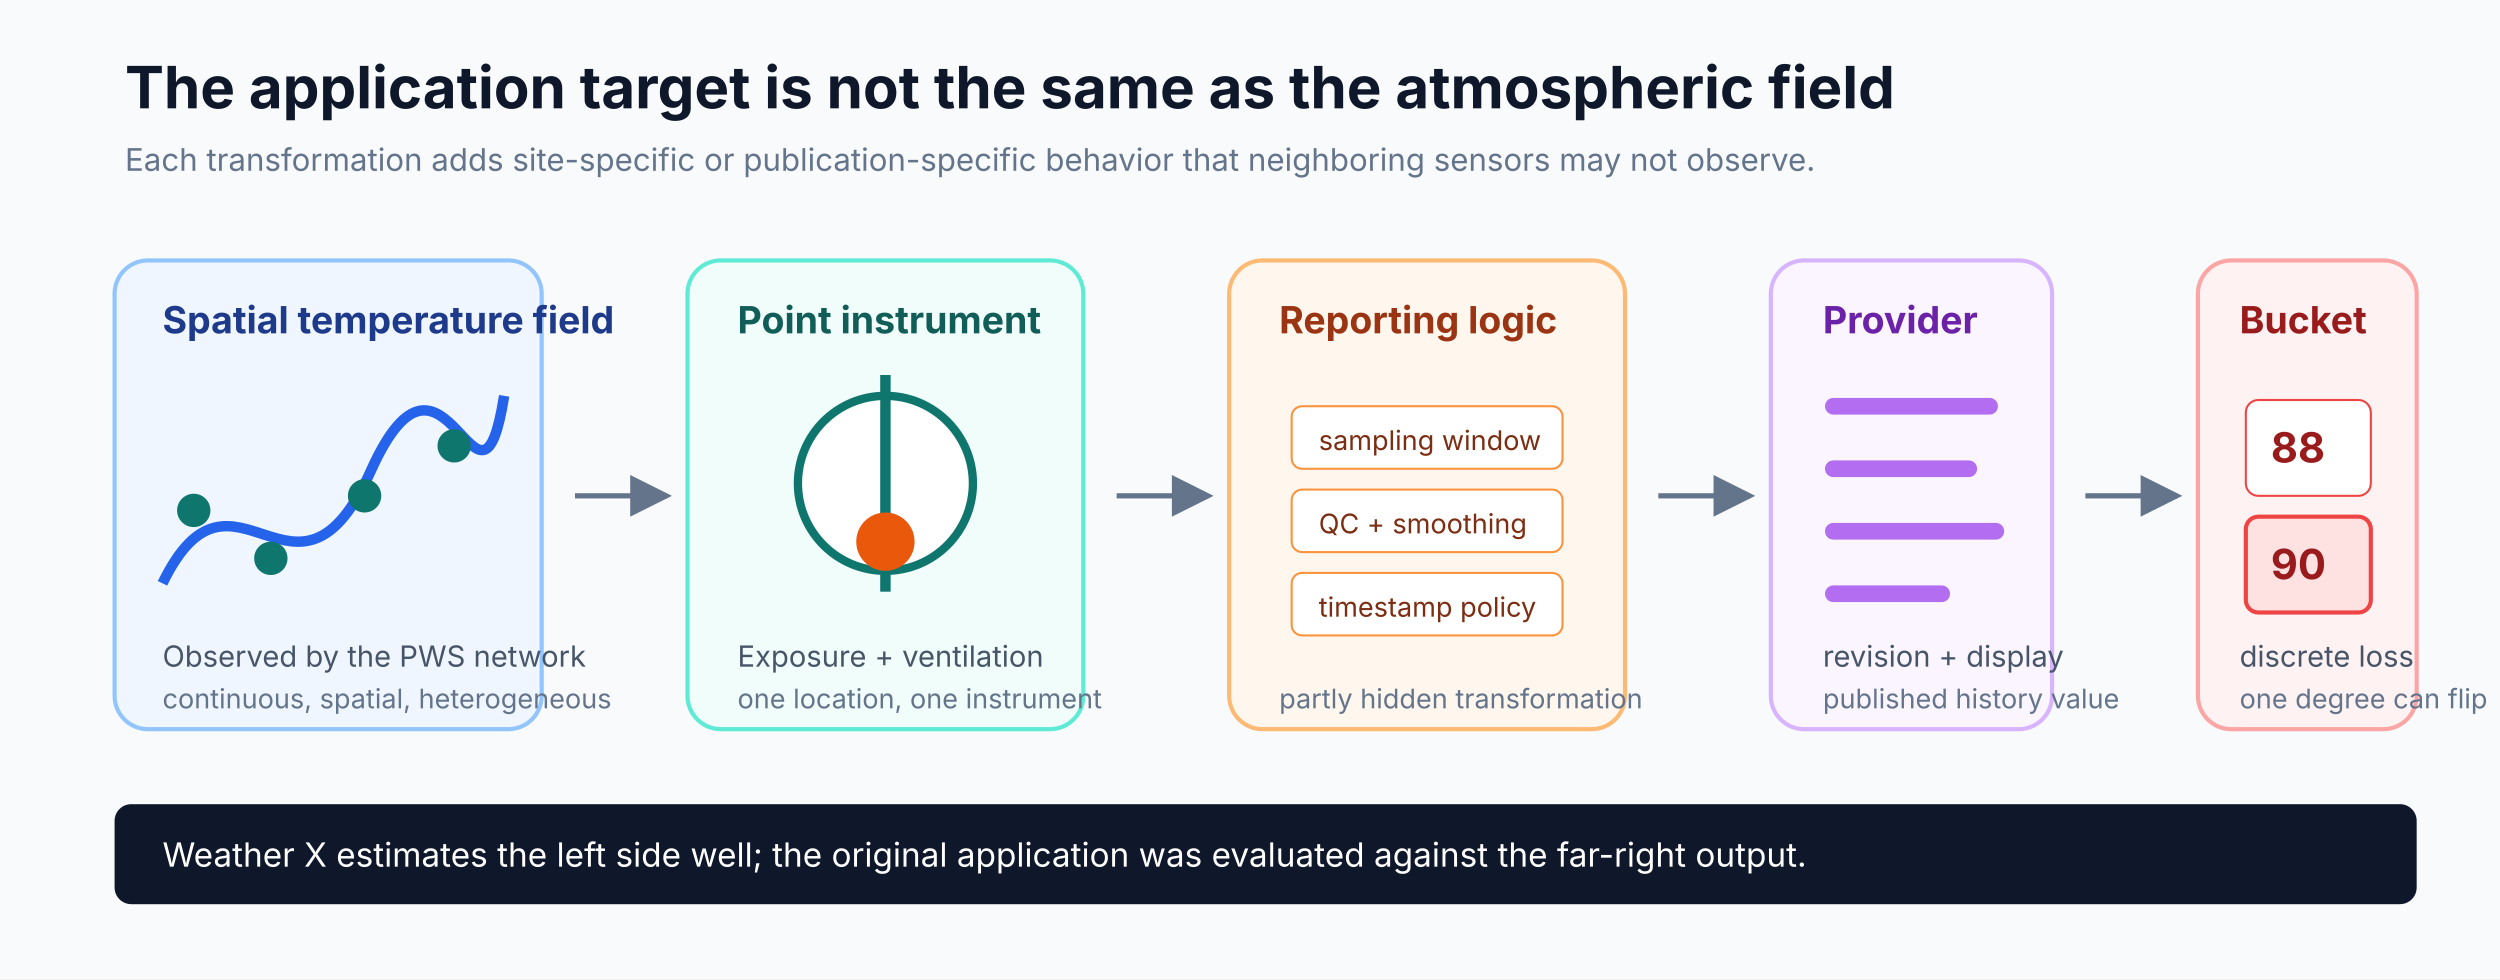
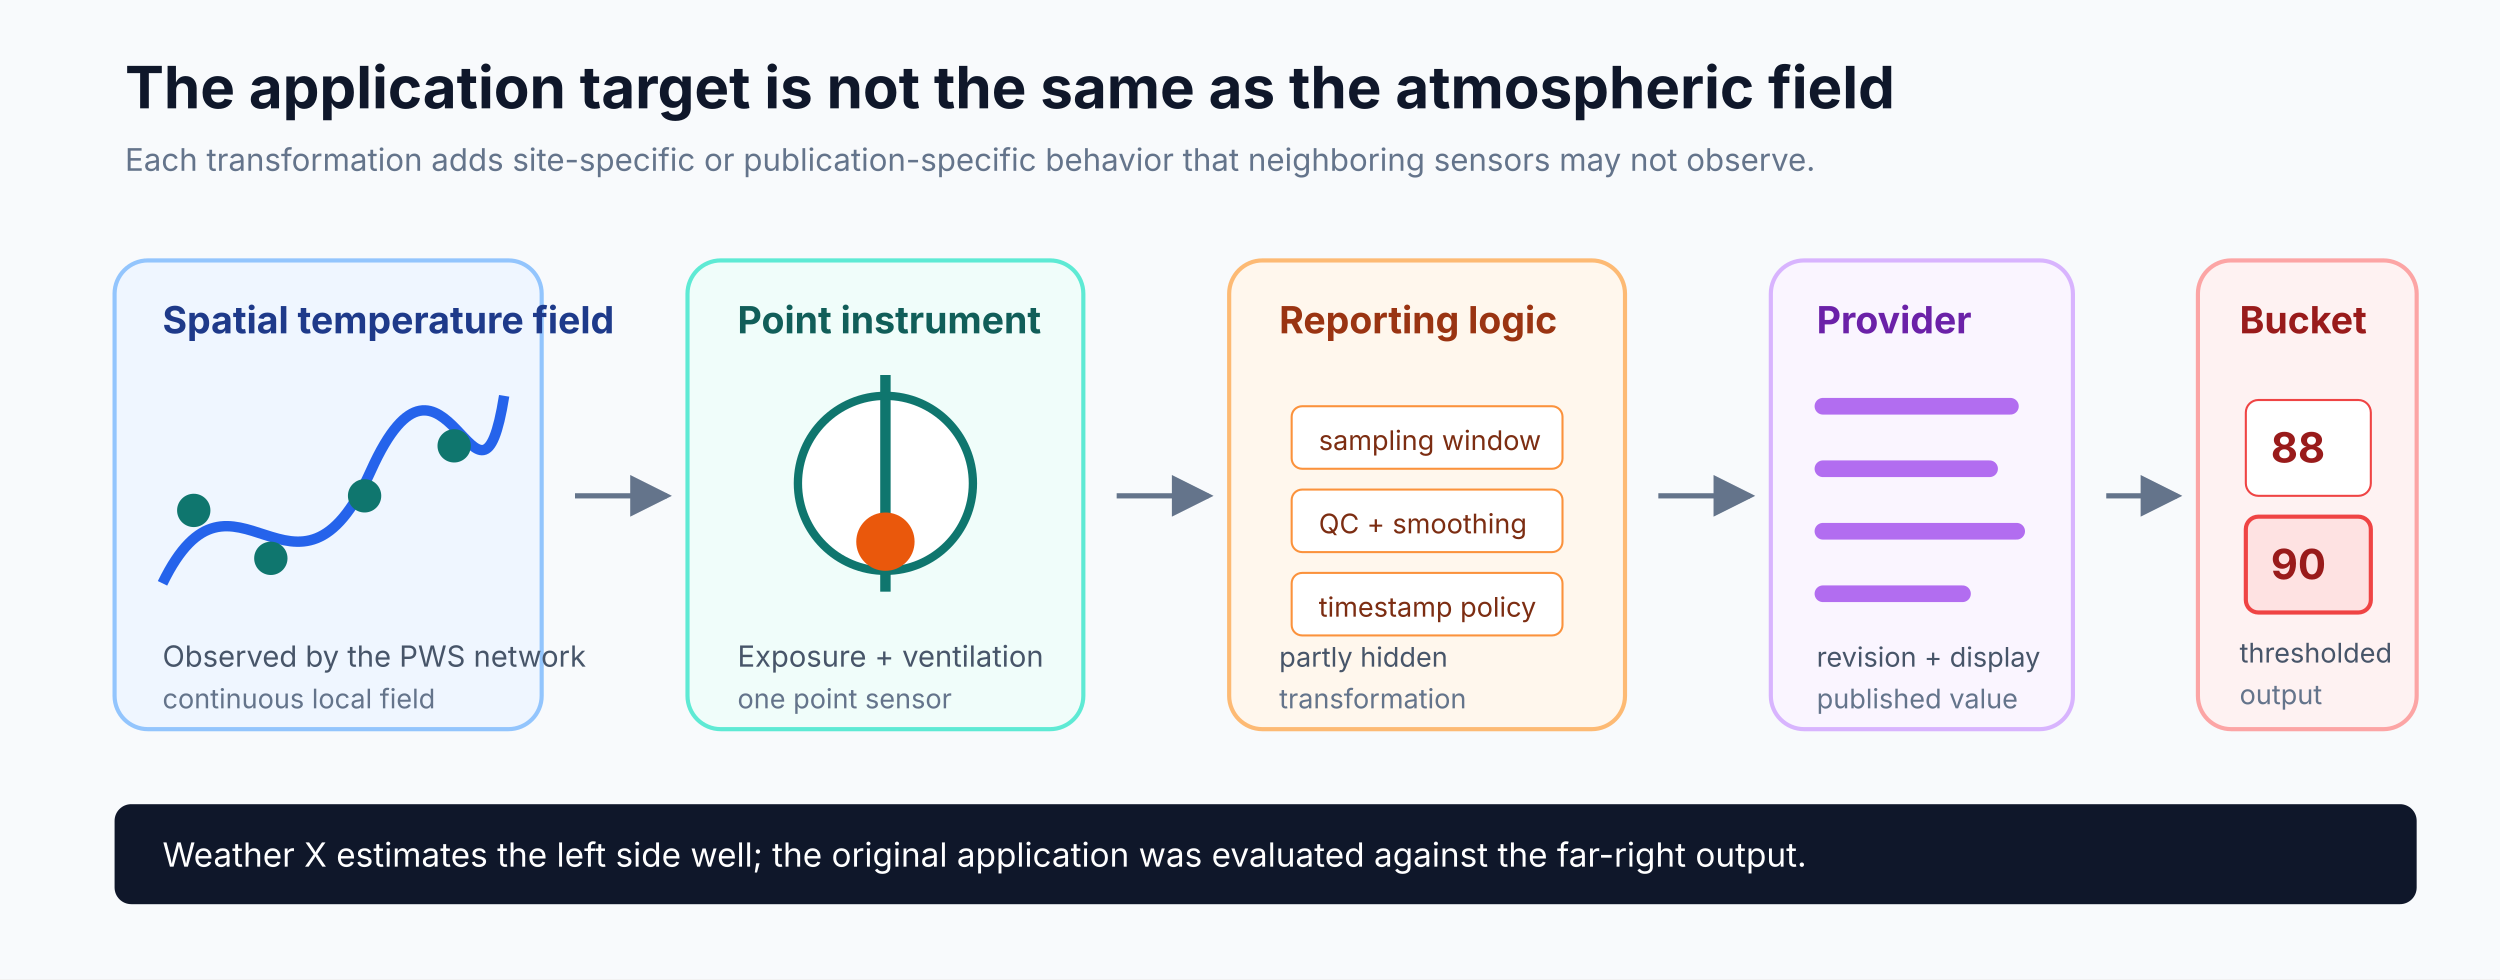
<svg xmlns="http://www.w3.org/2000/svg" width="1200" height="470" viewBox="0 0 1200 470" role="img" aria-labelledby="title desc">
  <rect width="1200" height="470" fill="#f8fafc" />
  <text x="60" y="52" font-family="Inter,Arial,sans-serif" font-size="28" font-weight="700" fill="#0f172a">The application target is not the same as the atmospheric field</text>
  <text x="60" y="82" font-family="Inter,Arial,sans-serif" font-size="15" fill="#64748b">Each transformation adds site-specific or publication-specific behavior that neighboring sensors may not observe.</text>
  <g font-family="Inter,Arial,sans-serif">
    <rect x="55" y="125" width="205" height="225" rx="16" fill="#eff6ff" stroke="#93c5fd" stroke-width="2" />
    <text x="78" y="160" font-size="18" font-weight="700" fill="#1e3a8a">Spatial temperature field</text>
    <path d="M78 280 C112 210,142 306,178 226 S230 265,242 190" fill="none" stroke="#2563eb" stroke-width="5" />
    <circle cx="93" cy="245" r="8" fill="#0f766e" />
    <circle cx="130" cy="268" r="8" fill="#0f766e" />
    <circle cx="175" cy="238" r="8" fill="#0f766e" />
    <circle cx="218" cy="214" r="8" fill="#0f766e" />
    <text x="78" y="320" font-size="14" fill="#475569">Observed by the PWS network</text>
-     <text x="78" y="340" font-size="13" fill="#64748b">continuous, spatial, heterogeneous</text>
+     <text x="78" y="340" font-size="13" fill="#64748b">continuous local field</text>
    <path d="M276 238 H320" stroke="#64748b" stroke-width="2.5" marker-end="url(#arrow)" />
    <rect x="330" y="125" width="190" height="225" rx="16" fill="#f0fdfa" stroke="#5eead4" stroke-width="2" />
    <text x="354" y="160" font-size="18" font-weight="700" fill="#115e59">Point instrument</text>
    <circle cx="425" cy="232" r="42" fill="#ffffff" stroke="#0f766e" stroke-width="4" />
    <line x1="425" y1="180" x2="425" y2="284" stroke="#0f766e" stroke-width="5" />
    <circle cx="425" cy="260" r="14" fill="#ea580c" />
    <text x="354" y="320" font-size="14" fill="#475569">Exposure + ventilation</text>
-     <text x="354" y="340" font-size="13" fill="#64748b">one location, one instrument</text>
+     <text x="354" y="340" font-size="13" fill="#64748b">one point sensor</text>
    <path d="M536 238 H580" stroke="#64748b" stroke-width="2.5" marker-end="url(#arrow)" />
    <rect x="590" y="125" width="190" height="225" rx="16" fill="#fff7ed" stroke="#fdba74" stroke-width="2" />
    <text x="614" y="160" font-size="18" font-weight="700" fill="#9a3412">Reporting logic</text>
    <rect x="620" y="195" width="130" height="30" rx="5" fill="#ffffff" stroke="#fb923c" />
    <rect x="620" y="235" width="130" height="30" rx="5" fill="#ffffff" stroke="#fb923c" />
    <rect x="620" y="275" width="130" height="30" rx="5" fill="#ffffff" stroke="#fb923c" />
    <text x="633" y="216" font-size="13" fill="#7c2d12">sampling window</text>
    <text x="633" y="256" font-size="13" fill="#7c2d12">QC + smoothing</text>
    <text x="633" y="296" font-size="13" fill="#7c2d12">timestamp policy</text>
-     <text x="614" y="340" font-size="13" fill="#64748b">partly hidden transformation</text>
+     <text x="614" y="320" font-size="13" fill="#475569">partly hidden</text>
+     <text x="614" y="340" font-size="13" fill="#64748b">transformation</text>
    <path d="M796 238 H840" stroke="#64748b" stroke-width="2.5" marker-end="url(#arrow)" />
-     <rect x="850" y="125" width="135" height="225" rx="16" fill="#faf5ff" stroke="#d8b4fe" stroke-width="2" />
-     <text x="875" y="160" font-size="18" font-weight="700" fill="#6b21a8">Provider</text>
-     <path d="M880 195 H955 M880 225 H945 M880 255 H958 M880 285 H932" stroke="#9333ea" stroke-width="8" stroke-linecap="round" opacity="0.7" />
-     <text x="875" y="320" font-size="14" fill="#475569">revision + display</text>
-     <text x="875" y="340" font-size="13" fill="#64748b">published history value</text>
-     <path d="M1001 238 H1045" stroke="#64748b" stroke-width="2.5" marker-end="url(#arrow)" />
+     <rect x="850" y="125" width="145" height="225" rx="16" fill="#faf5ff" stroke="#d8b4fe" stroke-width="2" />
+     <text x="872" y="160" font-size="18" font-weight="700" fill="#6b21a8">Provider</text>
+     <path d="M875 195 H965 M875 225 H955 M875 255 H968 M875 285 H942" stroke="#9333ea" stroke-width="8" stroke-linecap="round" opacity="0.7" />
+     <text x="872" y="320" font-size="13" fill="#475569">revision + display</text>
+     <text x="872" y="340" font-size="13" fill="#64748b">published value</text>
+     <path d="M1011 238 H1045" stroke="#64748b" stroke-width="2.5" marker-end="url(#arrow)" />
    <rect x="1055" y="125" width="105" height="225" rx="16" fill="#fef2f2" stroke="#fca5a5" stroke-width="2" />
    <text x="1075" y="160" font-size="18" font-weight="700" fill="#991b1b">Bucket</text>
    <rect x="1078" y="192" width="60" height="46" rx="6" fill="#ffffff" stroke="#ef4444" />
    <text x="1090" y="222" font-size="20" font-weight="700" fill="#991b1b">88</text>
    <rect x="1078" y="248" width="60" height="46" rx="6" fill="#fee2e2" stroke="#ef4444" stroke-width="2" />
    <text x="1090" y="278" font-size="20" font-weight="700" fill="#991b1b">90</text>
-     <text x="1075" y="320" font-size="14" fill="#475569">discrete loss</text>
-     <text x="1075" y="340" font-size="13" fill="#64748b">one degree can flip</text>
+     <text x="1075" y="318" font-size="13" fill="#475569">thresholded</text>
+     <text x="1075" y="338" font-size="13" fill="#64748b">output</text>
    <rect x="55" y="386" width="1105" height="48" rx="8" fill="#0f172a" />
    <text x="78" y="416" font-size="16" fill="#ffffff">Weather X estimates the left side well; the original application was evaluated against the far-right output.</text>
  </g>
  <defs>
    <marker id="arrow" markerWidth="8" markerHeight="8" refX="7" refY="4" orient="auto">
      <path d="M0,0 L8,4 L0,8 Z" fill="#64748b" />
    </marker>
  </defs>
</svg>
